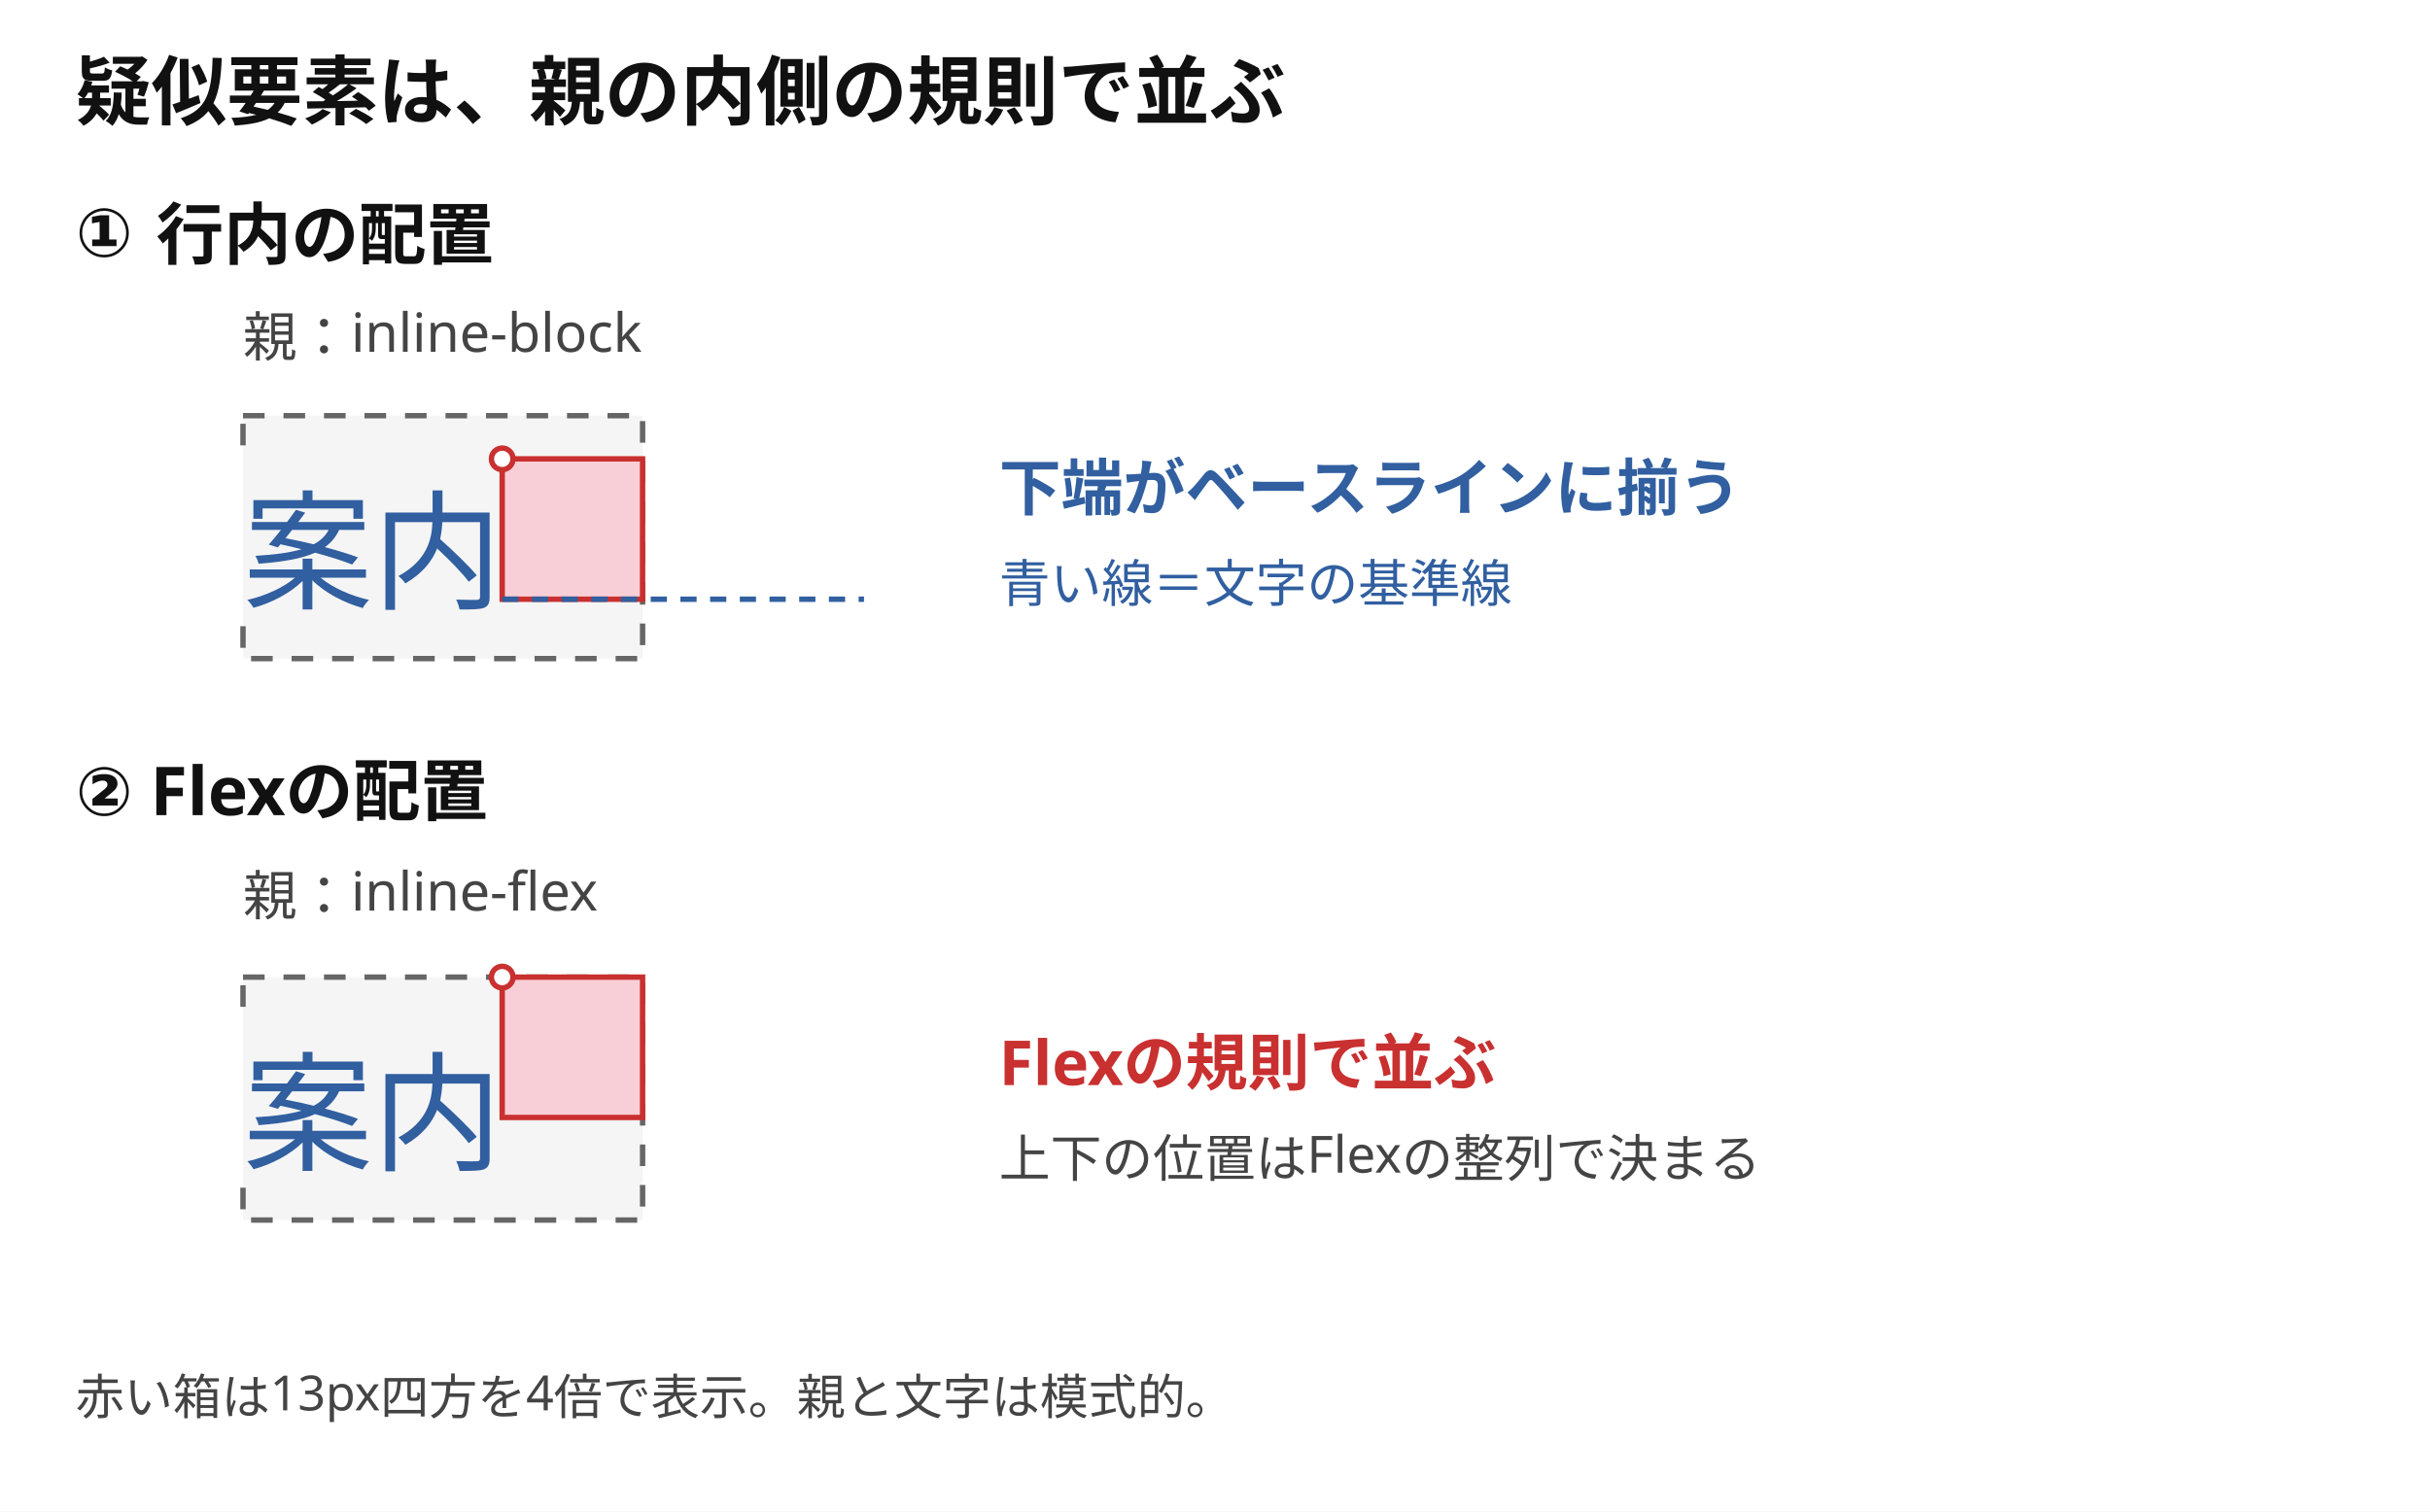
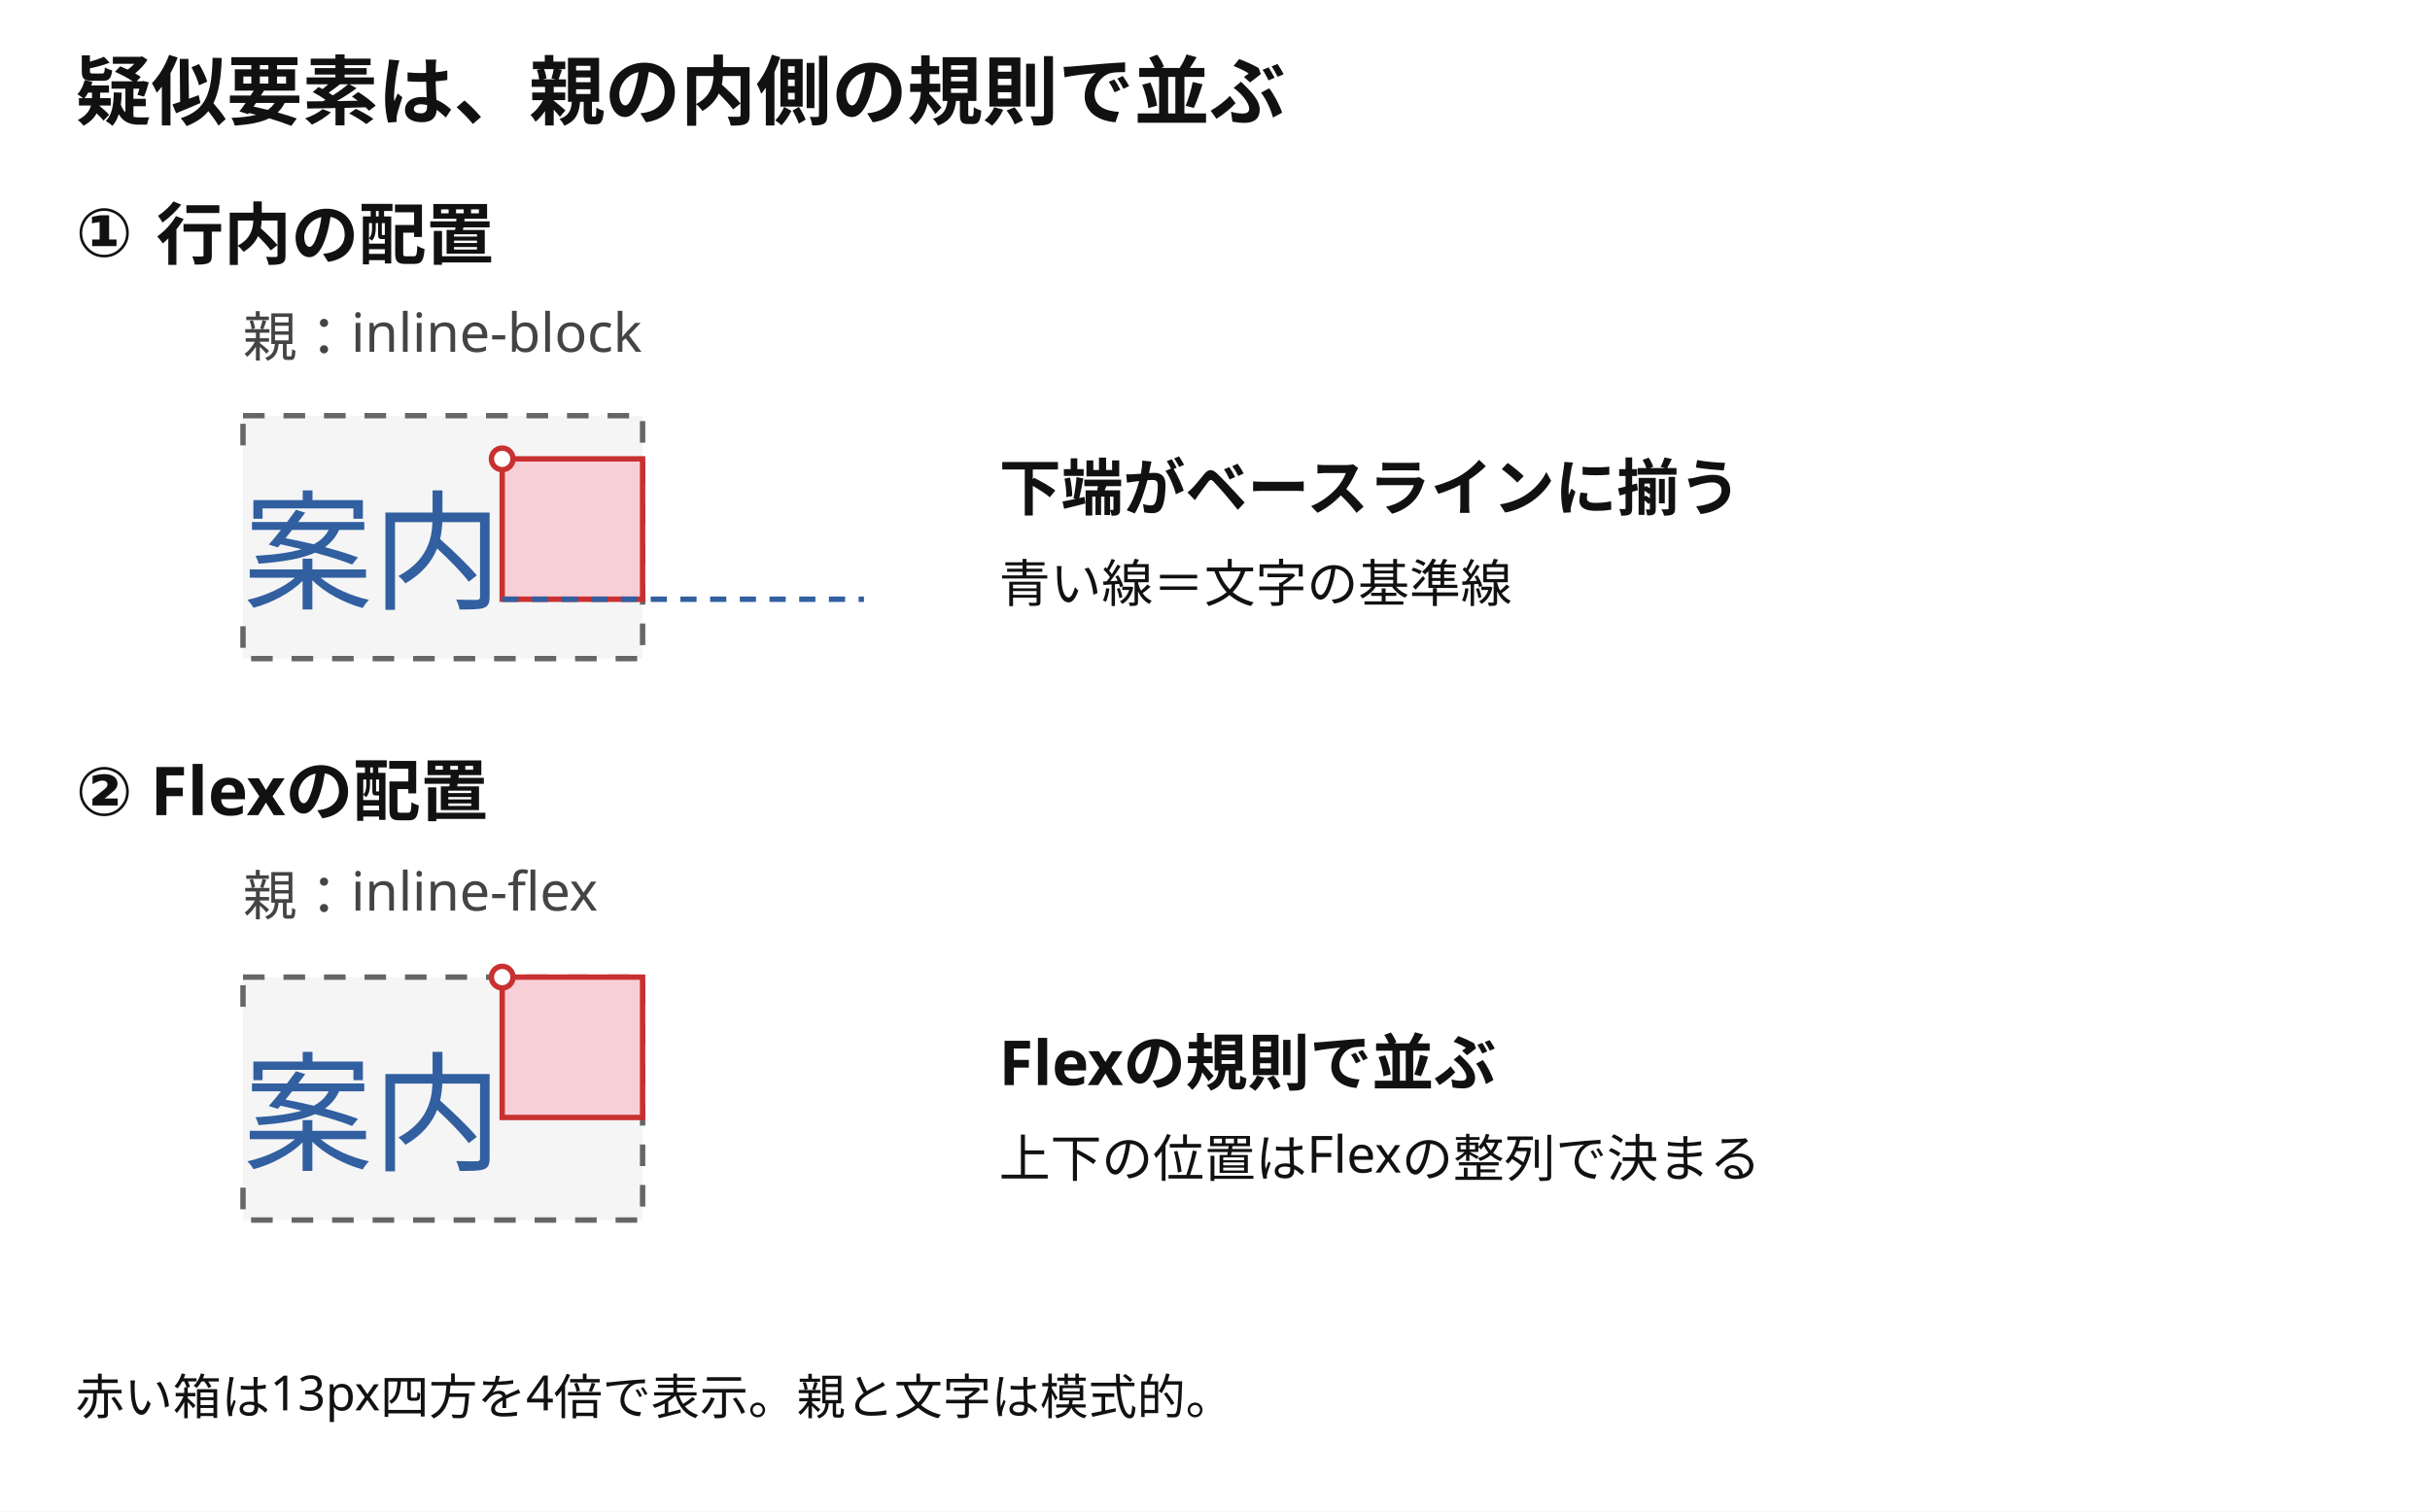
<svg xmlns="http://www.w3.org/2000/svg" width="900" height="560" viewBox="0 0 900 560" role="img" aria-labelledby="title desc">
  <style>text{font-family:"Yu Gothic",Meiryo,sans-serif}</style>
  <defs>
    <mask id="text-clear">
      <rect x="0" y="0" width="900" height="560" fill="#fff" stroke="none" />
      <rect x="85" y="170" width="106" height="60" fill="#000" stroke="none" />
      <rect x="85" y="378" width="106" height="60" fill="#000" stroke="none" />
    </mask>
  </defs>
  <rect x="0" y="0" width="900" height="560" fill="#fff" stroke="none" />
  <text x="28" y="44" font-size="28" fill="#111111" font-weight="700">疑似要素は、親の内側の規則で並ぶ</text>
-   <text x="28" y="95" font-size="25" fill="#111111" font-weight="700">① 行内の配置</text>
+   <text x="28" y="95" font-size="25" font-weight="700" fill="#111111">① 行内の配置</text>
  <text x="90" y="132" font-size="20" fill="#444444" font-weight="400">親：inline-block</text>
  <rect x="90" y="154" width="148" height="90" fill="#f5f5f5" stroke="none" />
  <rect x="90" y="154" width="148" height="90" fill="none" stroke="#666666" stroke-width="2" stroke-dasharray="8 7" mask="url(#text-clear)" />
  <text x="90" y="222" font-size="48" fill="#315fa0" font-weight="400">案内</text>
  <rect x="186" y="170" width="52" height="52" fill="#f8cfd6" stroke="#c93030" stroke-width="2" />
  <circle cx="186" cy="170" r="4" fill="#fff" stroke="#c93030" stroke-width="2" />
  <line x1="186" y1="222" x2="320" y2="222" stroke="#315fa0" stroke-width="2" stroke-dasharray="6 5" />
-   <text x="370" y="189" font-size="23" fill="#315fa0" font-weight="700">下端がベースラインに揃う</text>
-   <text x="370" y="223" font-size="19" fill="#315fa0" font-weight="400">青い線＝文字の基準線</text>
-   <text x="28" y="302" font-size="25" fill="#111111" font-weight="700">② Flexの配置</text>
+   <text style="fill:#111111" x="370" y="189" font-size="23" fill="#111111" font-weight="700">下端がベースラインに揃う</text>
+   <text x="370" y="223" font-size="19" font-weight="400" fill="#111111">青い線＝文字の基準線</text>
+   <text x="28" y="302" font-size="25" font-weight="700" fill="#111111">② Flexの配置</text>
  <text x="90" y="339" font-size="20" fill="#444444" font-weight="400">親：inline-flex</text>
  <rect x="90" y="362" width="148" height="90" fill="#f5f5f5" stroke="none" />
  <rect x="90" y="362" width="148" height="90" fill="none" stroke="#666666" stroke-width="2" stroke-dasharray="8 7" mask="url(#text-clear)" />
  <text x="90" y="430" font-size="48" fill="#315fa0" font-weight="400">案内</text>
  <rect x="186" y="362" width="52" height="52" fill="#f8cfd6" stroke="#c93030" stroke-width="2" />
  <circle cx="186" cy="362" r="4" fill="#fff" stroke="#c93030" stroke-width="2" />
-   <text x="370" y="402" font-size="23" fill="#c93030" font-weight="700">Flexの規則で並ぶ</text>
-   <text x="370" y="436" font-size="19" fill="#444444" font-weight="400">上下の位置はFlexの整列で決まる</text>
-   <text x="28" y="524" font-size="18" fill="#444444" font-weight="400">赤い箱は13px四方を4倍で表示。親と文字は模式的。</text>
+   <text style="fill:#111111" x="370" y="402" font-size="23" fill="#111111" font-weight="700">Flexの規則で並ぶ</text>
+   <text x="370" y="436" font-size="19" font-weight="400" fill="#111111">上下の位置はFlexの整列で決まる</text>
+   <text x="28" y="524" font-size="18" font-weight="400" fill="#111111">赤い箱は13px四方を4倍で表示。親と文字は模式的。</text>
</svg>
